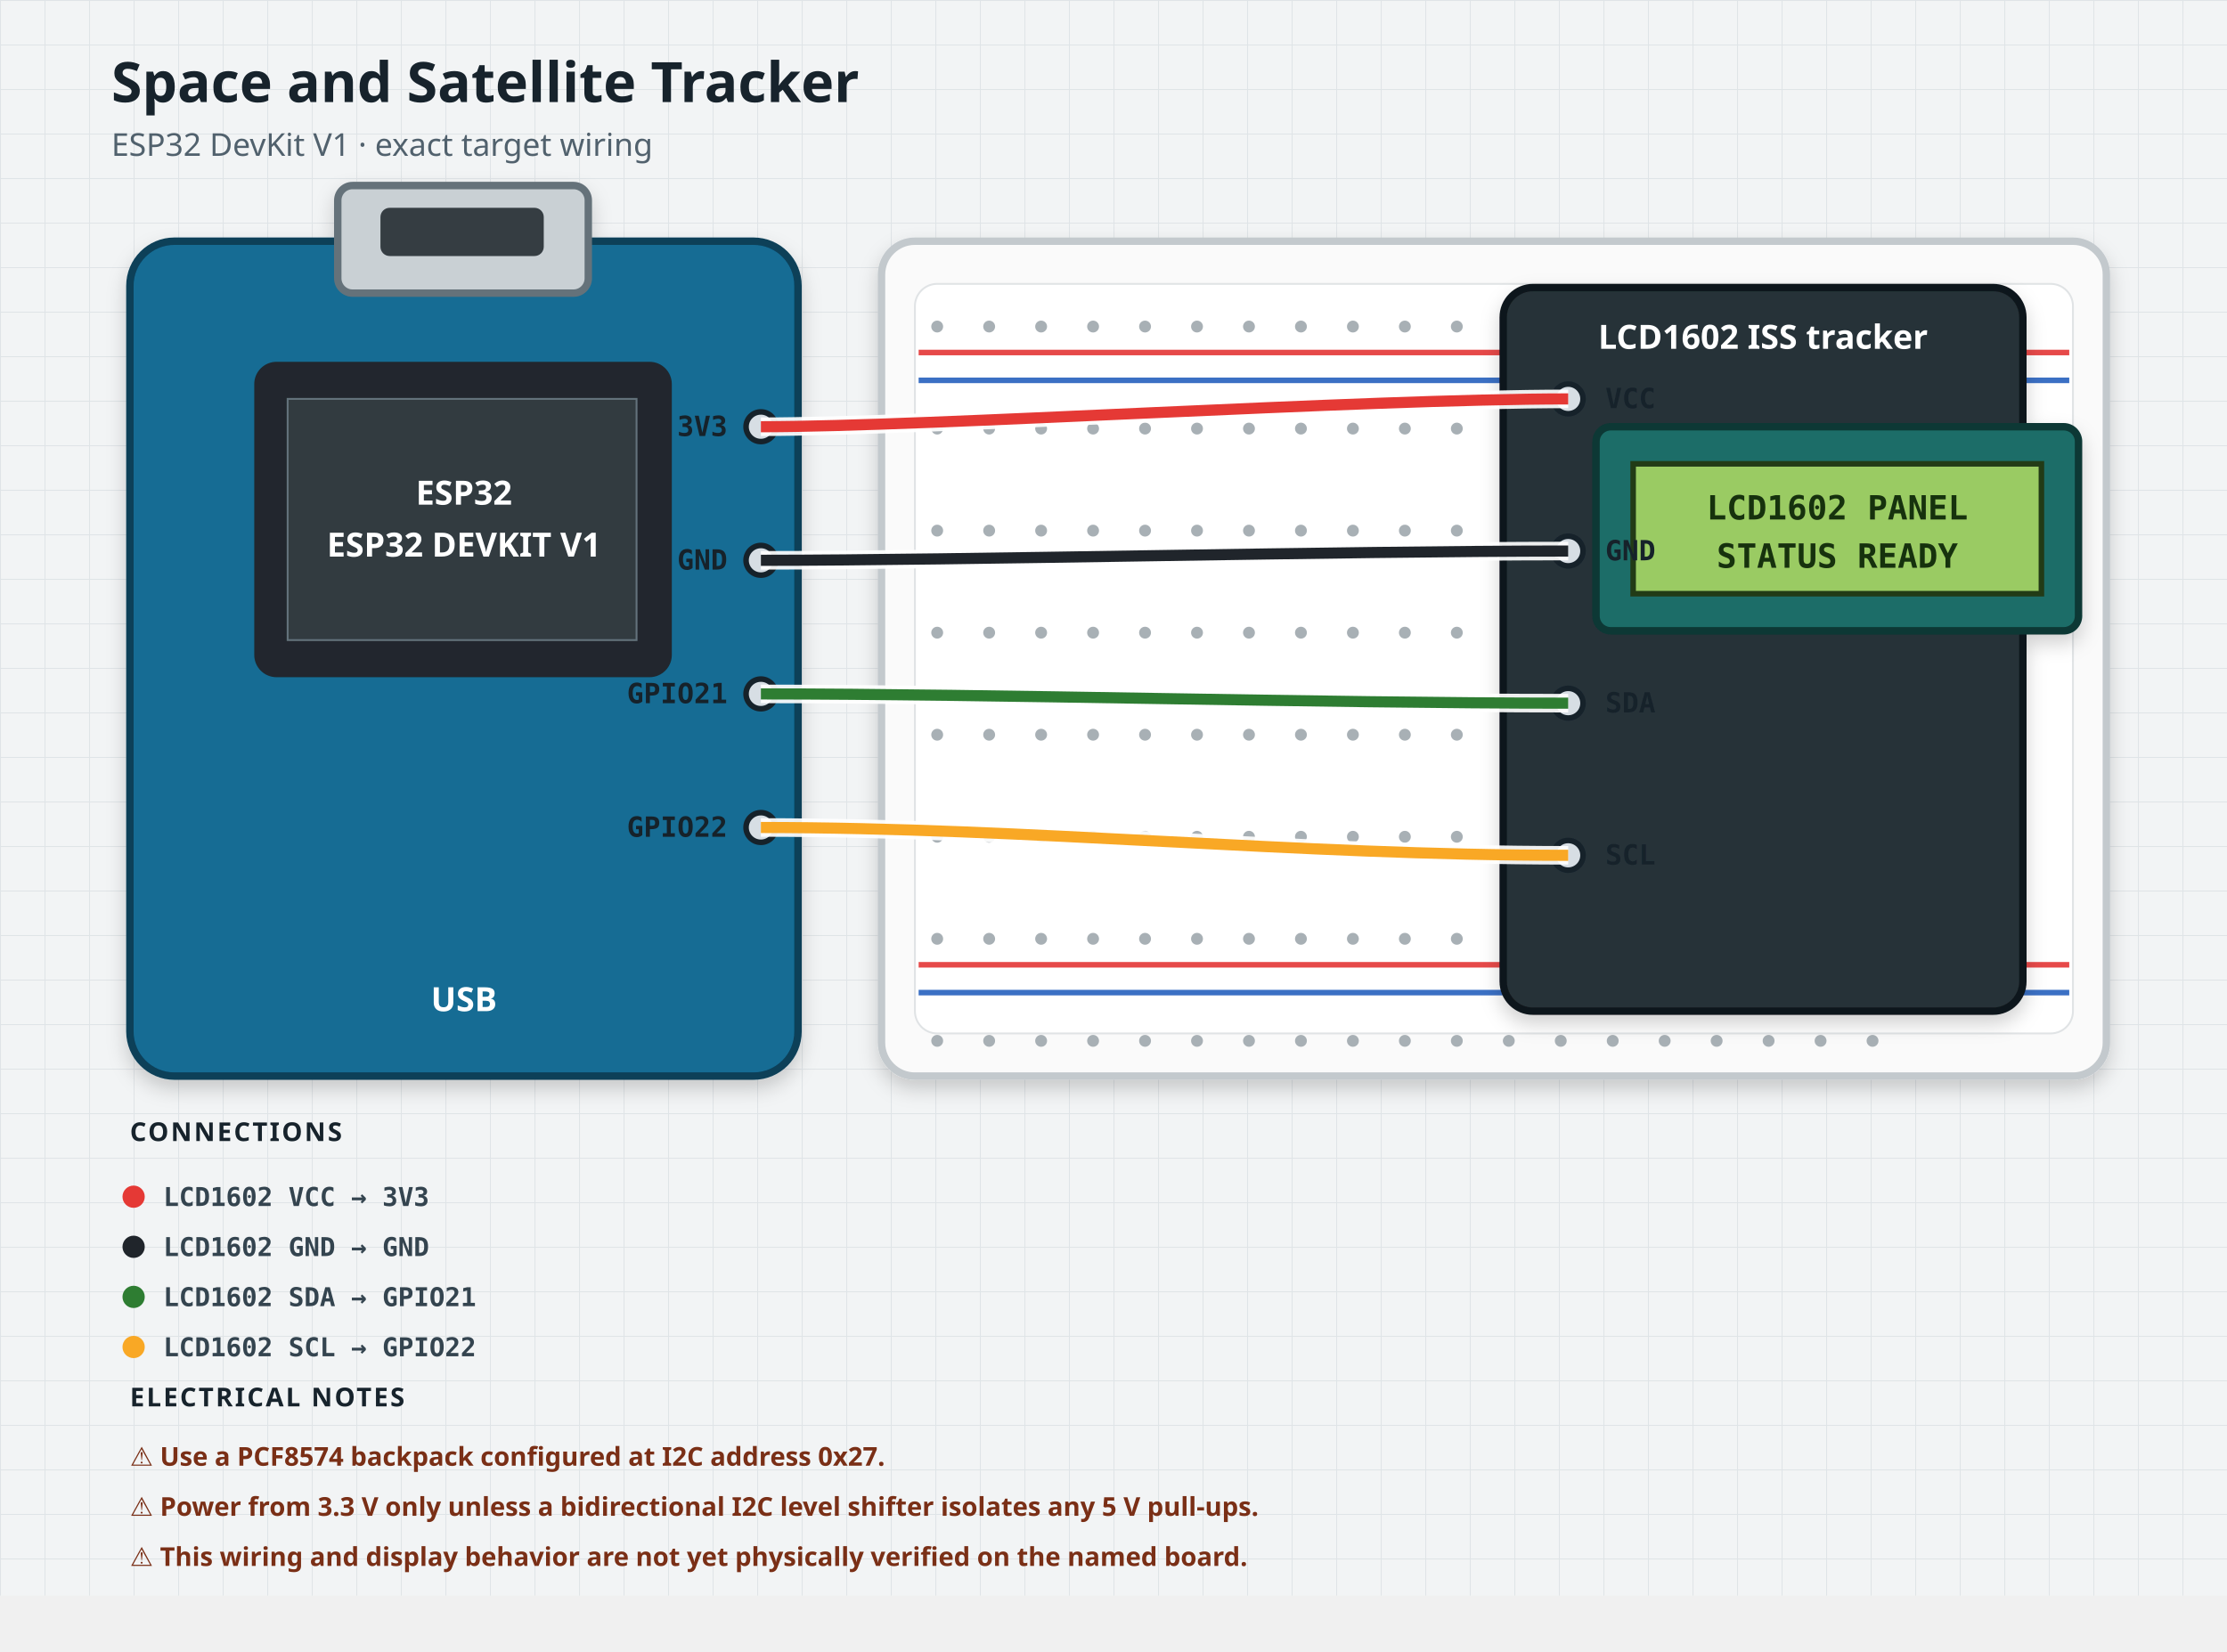
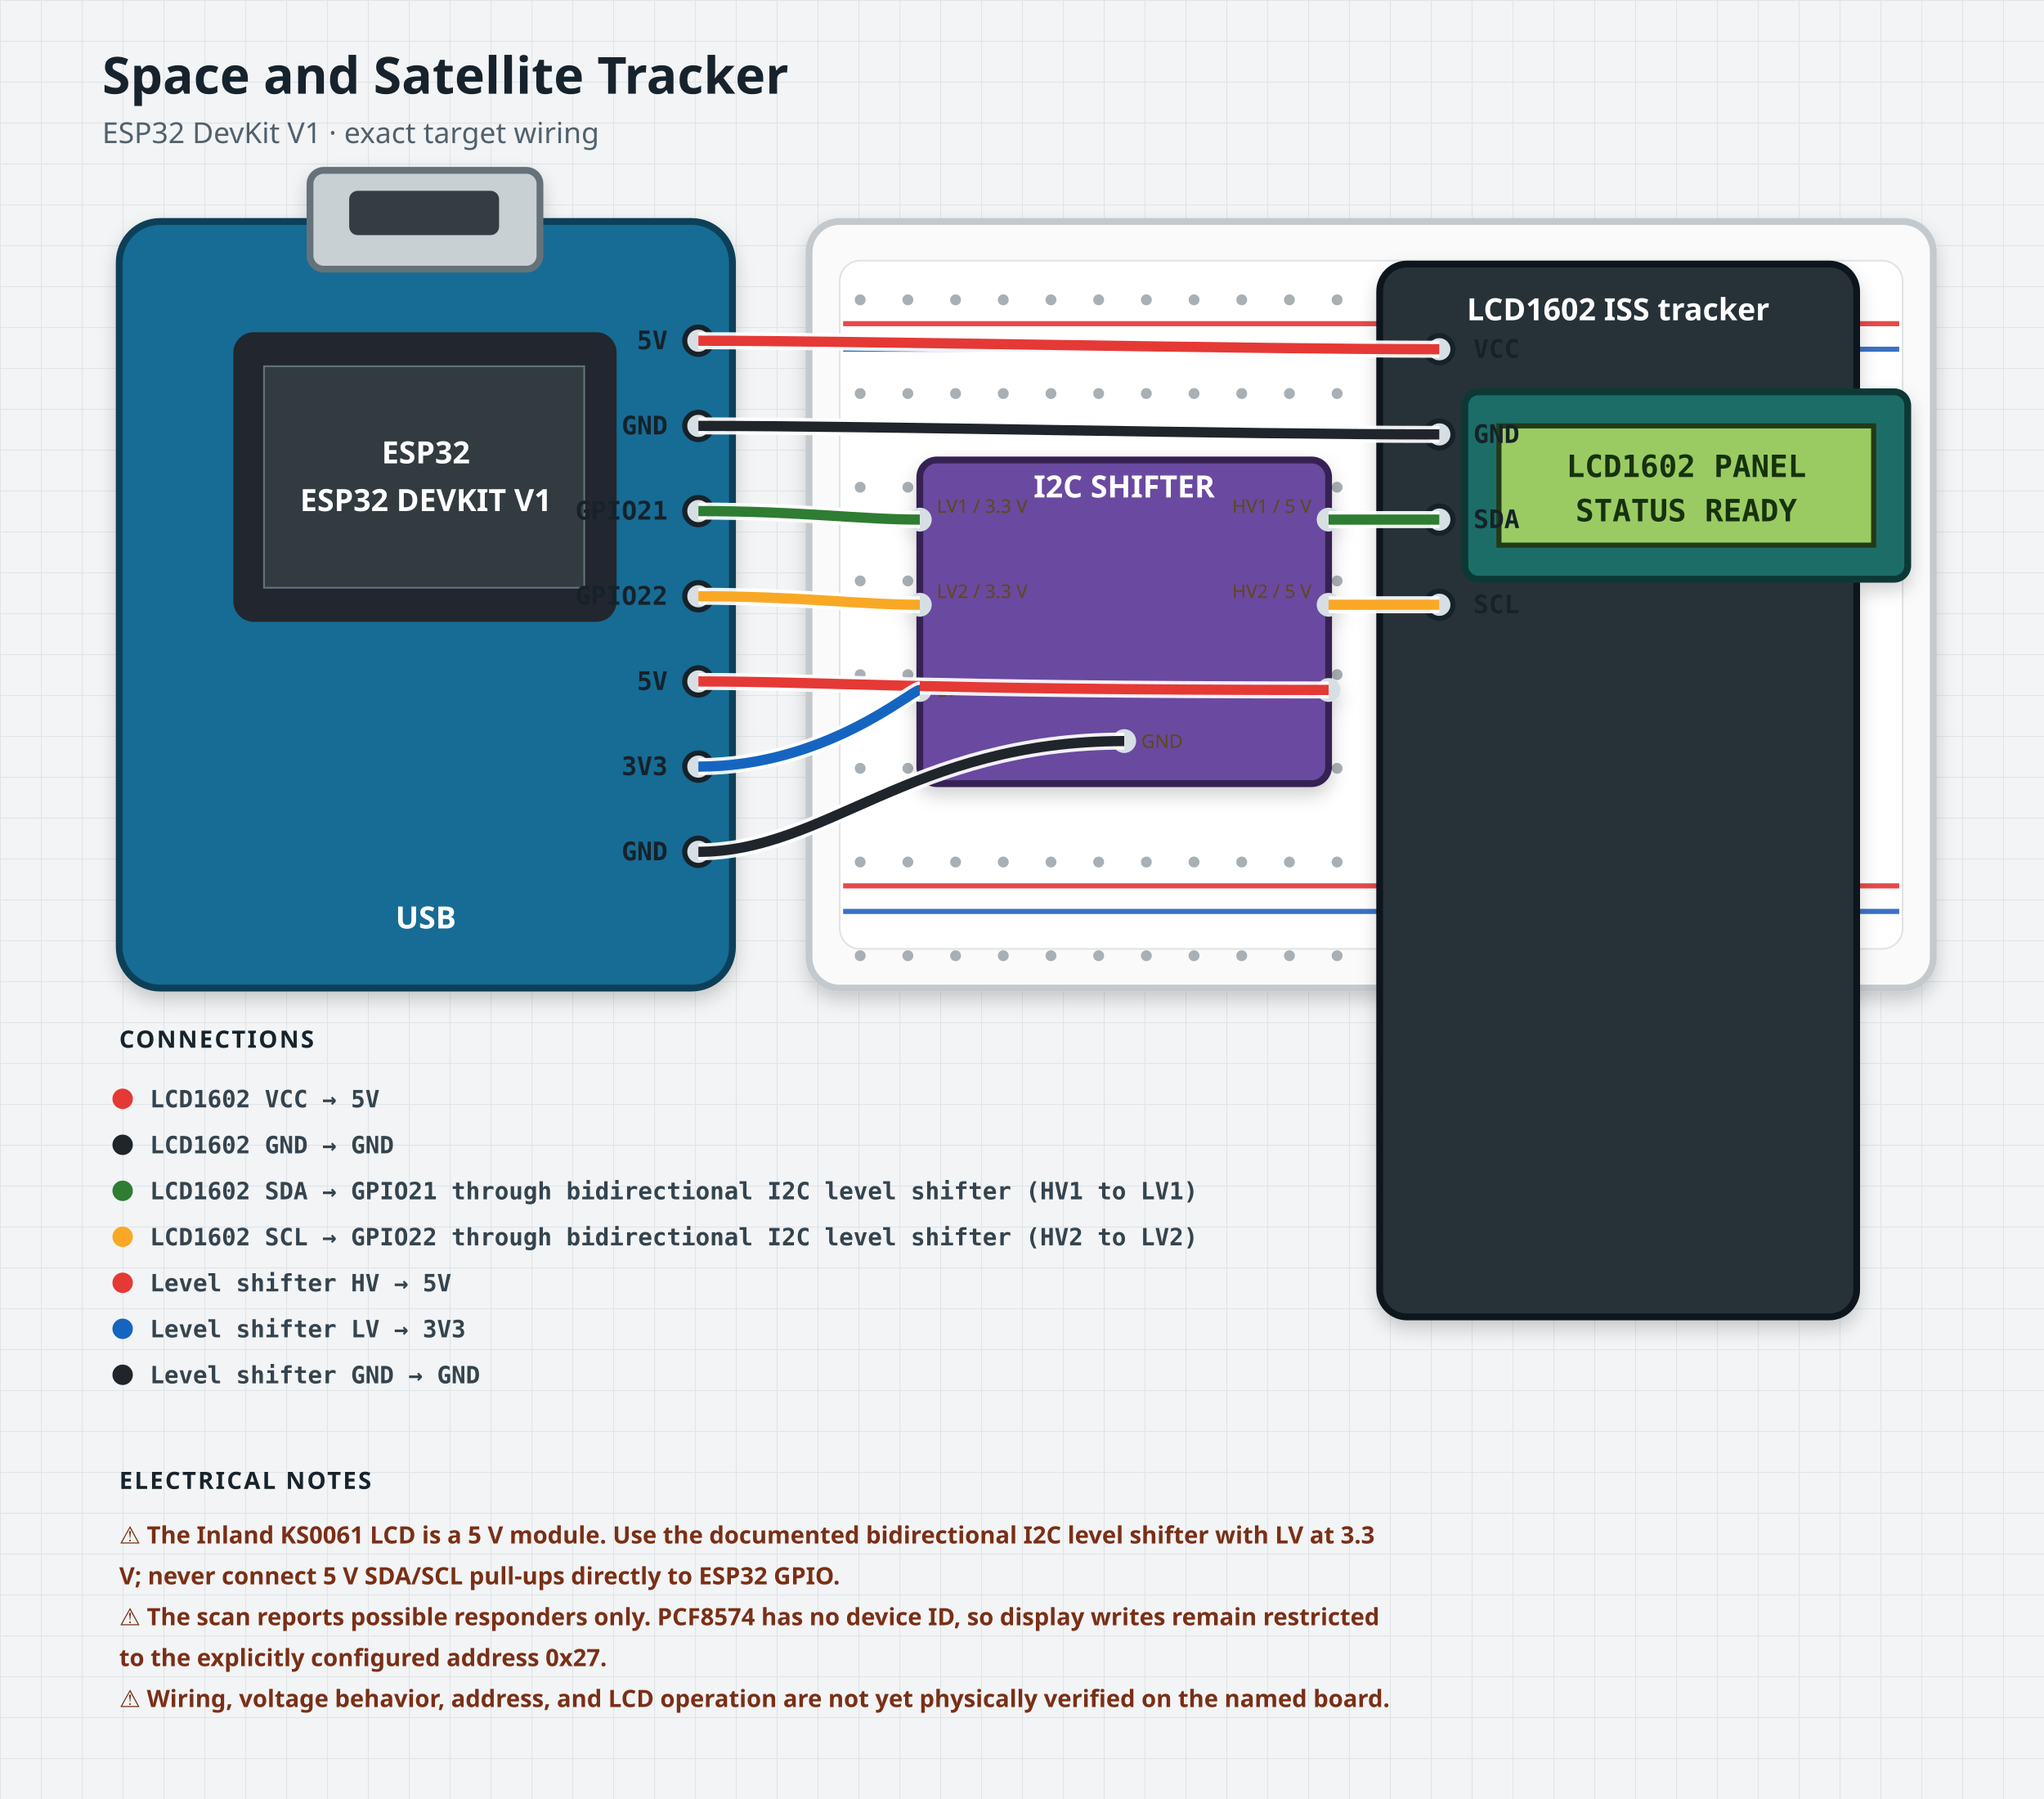
- <svg xmlns="http://www.w3.org/2000/svg" viewBox="0 0 1200 890" role="img" aria-labelledby="title desc">
+ <svg xmlns="http://www.w3.org/2000/svg" viewBox="0 0 1200 1056" role="img" aria-labelledby="title desc">
  <style>.heading{font:700 30px system-ui;fill:#17232c}.sub{font:500 17px system-ui;fill:#51616d}.board{font:700 18px system-ui;fill:white}.pin{font:700 15px ui-monospace,monospace;fill:#17232c}.section{font:700 14px system-ui;fill:#17232c;letter-spacing:.08em}.connection{font:600 14px ui-monospace,monospace;fill:#34444f}.warning{font:650 14px system-ui;fill:#7a2f16}.resistor{font:700 12px ui-monospace,monospace;fill:#5d4a18}.tiny{font:11px system-ui;fill:#5d4a18}</style>
  <defs>
    <pattern id="grid" width="24" height="24" patternUnits="userSpaceOnUse">
      <path d="M24 0H0V24" fill="none" stroke="#dfe4e7" stroke-width="1" />
    </pattern>
    <filter id="shadow">
      <feDropShadow dx="0" dy="5" stdDeviation="5" flood-opacity=".18" />
    </filter>
  </defs>
-   <rect width="1200" height="860" fill="#f2f4f5" />
-   <rect width="1200" height="860" fill="url(#grid)" />
+   <rect width="1200" height="1056" fill="#f2f4f5" />
+   <rect width="1200" height="1056" fill="url(#grid)" />
  <text x="60" y="55" class="heading">Space and Satellite Tracker</text>
  <text x="60" y="84" class="sub">ESP32 DevKit V1 · exact target wiring</text>
  <g filter="url(#shadow)">
    <rect x="70" y="130" width="360" height="450" rx="24" fill="#146c94" stroke="#0b3f59" stroke-width="4" />
    <rect x="182" y="100" width="135" height="58" rx="8" fill="#c9d0d4" stroke="#65727a" stroke-width="4" />
    <rect x="205" y="112" width="88" height="26" rx="5" fill="#343c42" />
    <rect x="137" y="195" width="225" height="170" rx="12" fill="#20282e" />
    <path d="M155 215h188v130H155z" fill="#303a41" stroke="#64727b" />
    <text x="250" y="272" text-anchor="middle" class="board">ESP32</text>
    <text x="250" y="300" text-anchor="middle" class="board">ESP32 DEVKIT V1</text>
    <text x="250" y="545" text-anchor="middle" class="board">USB</text>
-     <circle cx="410" cy="230" r="8" fill="#d7dee4" stroke="#17232c" stroke-width="3" />
-     <text x="392" y="235" text-anchor="end" class="pin">3V3</text>
-     <circle cx="410" cy="302" r="8" fill="#d7dee4" stroke="#17232c" stroke-width="3" />
-     <text x="392" y="307" text-anchor="end" class="pin">GND</text>
-     <circle cx="410" cy="374" r="8" fill="#d7dee4" stroke="#17232c" stroke-width="3" />
-     <text x="392" y="379" text-anchor="end" class="pin">GPIO21</text>
-     <circle cx="410" cy="446" r="8" fill="#d7dee4" stroke="#17232c" stroke-width="3" />
-     <text x="392" y="451" text-anchor="end" class="pin">GPIO22</text>
+     <circle cx="410" cy="200" r="8" fill="#d7dee4" stroke="#17232c" stroke-width="3" />
+     <text x="392" y="205" text-anchor="end" class="pin">5V</text>
+     <circle cx="410" cy="250" r="8" fill="#d7dee4" stroke="#17232c" stroke-width="3" />
+     <text x="392" y="255" text-anchor="end" class="pin">GND</text>
+     <circle cx="410" cy="300" r="8" fill="#d7dee4" stroke="#17232c" stroke-width="3" />
+     <text x="392" y="305" text-anchor="end" class="pin">GPIO21</text>
+     <circle cx="410" cy="350" r="8" fill="#d7dee4" stroke="#17232c" stroke-width="3" />
+     <text x="392" y="355" text-anchor="end" class="pin">GPIO22</text>
+     <circle cx="410" cy="400" r="8" fill="#d7dee4" stroke="#17232c" stroke-width="3" />
+     <text x="392" y="405" text-anchor="end" class="pin">5V</text>
+     <circle cx="410" cy="450" r="8" fill="#d7dee4" stroke="#17232c" stroke-width="3" />
+     <text x="392" y="455" text-anchor="end" class="pin">3V3</text>
+     <circle cx="410" cy="500" r="8" fill="#d7dee4" stroke="#17232c" stroke-width="3" />
+     <text x="392" y="505" text-anchor="end" class="pin">GND</text>
  </g>
  <g filter="url(#shadow)">
    <rect x="475" y="130" width="660" height="450" rx="18" fill="#fafafa" stroke="#c3c9cd" stroke-width="4" />
    <rect x="493" y="153" width="624" height="404" rx="12" fill="#fff" stroke="#e0e3e5" />
    <circle cx="505" cy="176" r="3.2" fill="#a8b0b5" />
    <circle cx="533" cy="176" r="3.2" fill="#a8b0b5" />
    <circle cx="561" cy="176" r="3.2" fill="#a8b0b5" />
    <circle cx="589" cy="176" r="3.2" fill="#a8b0b5" />
    <circle cx="617" cy="176" r="3.2" fill="#a8b0b5" />
    <circle cx="645" cy="176" r="3.2" fill="#a8b0b5" />
    <circle cx="673" cy="176" r="3.2" fill="#a8b0b5" />
    <circle cx="701" cy="176" r="3.2" fill="#a8b0b5" />
    <circle cx="729" cy="176" r="3.2" fill="#a8b0b5" />
    <circle cx="757" cy="176" r="3.2" fill="#a8b0b5" />
    <circle cx="785" cy="176" r="3.2" fill="#a8b0b5" />
    <circle cx="813" cy="176" r="3.2" fill="#a8b0b5" />
    <circle cx="841" cy="176" r="3.2" fill="#a8b0b5" />
    <circle cx="869" cy="176" r="3.2" fill="#a8b0b5" />
    <circle cx="897" cy="176" r="3.2" fill="#a8b0b5" />
    <circle cx="925" cy="176" r="3.2" fill="#a8b0b5" />
    <circle cx="953" cy="176" r="3.2" fill="#a8b0b5" />
    <circle cx="981" cy="176" r="3.2" fill="#a8b0b5" />
    <circle cx="1009" cy="176" r="3.2" fill="#a8b0b5" />
    <circle cx="505" cy="231" r="3.2" fill="#a8b0b5" />
    <circle cx="533" cy="231" r="3.2" fill="#a8b0b5" />
    <circle cx="561" cy="231" r="3.2" fill="#a8b0b5" />
    <circle cx="589" cy="231" r="3.2" fill="#a8b0b5" />
    <circle cx="617" cy="231" r="3.2" fill="#a8b0b5" />
    <circle cx="645" cy="231" r="3.2" fill="#a8b0b5" />
    <circle cx="673" cy="231" r="3.2" fill="#a8b0b5" />
    <circle cx="701" cy="231" r="3.2" fill="#a8b0b5" />
    <circle cx="729" cy="231" r="3.2" fill="#a8b0b5" />
    <circle cx="757" cy="231" r="3.2" fill="#a8b0b5" />
    <circle cx="785" cy="231" r="3.2" fill="#a8b0b5" />
    <circle cx="813" cy="231" r="3.2" fill="#a8b0b5" />
    <circle cx="841" cy="231" r="3.2" fill="#a8b0b5" />
    <circle cx="869" cy="231" r="3.2" fill="#a8b0b5" />
    <circle cx="897" cy="231" r="3.2" fill="#a8b0b5" />
    <circle cx="925" cy="231" r="3.2" fill="#a8b0b5" />
    <circle cx="953" cy="231" r="3.2" fill="#a8b0b5" />
    <circle cx="981" cy="231" r="3.2" fill="#a8b0b5" />
    <circle cx="1009" cy="231" r="3.2" fill="#a8b0b5" />
    <circle cx="505" cy="286" r="3.2" fill="#a8b0b5" />
    <circle cx="533" cy="286" r="3.2" fill="#a8b0b5" />
    <circle cx="561" cy="286" r="3.2" fill="#a8b0b5" />
    <circle cx="589" cy="286" r="3.2" fill="#a8b0b5" />
    <circle cx="617" cy="286" r="3.2" fill="#a8b0b5" />
    <circle cx="645" cy="286" r="3.2" fill="#a8b0b5" />
    <circle cx="673" cy="286" r="3.2" fill="#a8b0b5" />
    <circle cx="701" cy="286" r="3.2" fill="#a8b0b5" />
    <circle cx="729" cy="286" r="3.2" fill="#a8b0b5" />
    <circle cx="757" cy="286" r="3.2" fill="#a8b0b5" />
    <circle cx="785" cy="286" r="3.2" fill="#a8b0b5" />
    <circle cx="813" cy="286" r="3.2" fill="#a8b0b5" />
    <circle cx="841" cy="286" r="3.2" fill="#a8b0b5" />
    <circle cx="869" cy="286" r="3.2" fill="#a8b0b5" />
    <circle cx="897" cy="286" r="3.2" fill="#a8b0b5" />
    <circle cx="925" cy="286" r="3.2" fill="#a8b0b5" />
    <circle cx="953" cy="286" r="3.2" fill="#a8b0b5" />
    <circle cx="981" cy="286" r="3.2" fill="#a8b0b5" />
    <circle cx="1009" cy="286" r="3.2" fill="#a8b0b5" />
    <circle cx="505" cy="341" r="3.2" fill="#a8b0b5" />
    <circle cx="533" cy="341" r="3.2" fill="#a8b0b5" />
    <circle cx="561" cy="341" r="3.2" fill="#a8b0b5" />
    <circle cx="589" cy="341" r="3.2" fill="#a8b0b5" />
    <circle cx="617" cy="341" r="3.2" fill="#a8b0b5" />
    <circle cx="645" cy="341" r="3.2" fill="#a8b0b5" />
    <circle cx="673" cy="341" r="3.2" fill="#a8b0b5" />
    <circle cx="701" cy="341" r="3.2" fill="#a8b0b5" />
    <circle cx="729" cy="341" r="3.2" fill="#a8b0b5" />
    <circle cx="757" cy="341" r="3.2" fill="#a8b0b5" />
    <circle cx="785" cy="341" r="3.2" fill="#a8b0b5" />
    <circle cx="813" cy="341" r="3.2" fill="#a8b0b5" />
    <circle cx="841" cy="341" r="3.2" fill="#a8b0b5" />
    <circle cx="869" cy="341" r="3.2" fill="#a8b0b5" />
    <circle cx="897" cy="341" r="3.2" fill="#a8b0b5" />
    <circle cx="925" cy="341" r="3.2" fill="#a8b0b5" />
    <circle cx="953" cy="341" r="3.2" fill="#a8b0b5" />
    <circle cx="981" cy="341" r="3.2" fill="#a8b0b5" />
    <circle cx="1009" cy="341" r="3.2" fill="#a8b0b5" />
    <circle cx="505" cy="396" r="3.2" fill="#a8b0b5" />
    <circle cx="533" cy="396" r="3.2" fill="#a8b0b5" />
    <circle cx="561" cy="396" r="3.2" fill="#a8b0b5" />
    <circle cx="589" cy="396" r="3.2" fill="#a8b0b5" />
    <circle cx="617" cy="396" r="3.2" fill="#a8b0b5" />
    <circle cx="645" cy="396" r="3.2" fill="#a8b0b5" />
    <circle cx="673" cy="396" r="3.2" fill="#a8b0b5" />
    <circle cx="701" cy="396" r="3.2" fill="#a8b0b5" />
    <circle cx="729" cy="396" r="3.2" fill="#a8b0b5" />
    <circle cx="757" cy="396" r="3.2" fill="#a8b0b5" />
    <circle cx="785" cy="396" r="3.2" fill="#a8b0b5" />
    <circle cx="813" cy="396" r="3.2" fill="#a8b0b5" />
    <circle cx="841" cy="396" r="3.2" fill="#a8b0b5" />
    <circle cx="869" cy="396" r="3.2" fill="#a8b0b5" />
    <circle cx="897" cy="396" r="3.2" fill="#a8b0b5" />
    <circle cx="925" cy="396" r="3.2" fill="#a8b0b5" />
    <circle cx="953" cy="396" r="3.2" fill="#a8b0b5" />
    <circle cx="981" cy="396" r="3.2" fill="#a8b0b5" />
    <circle cx="1009" cy="396" r="3.2" fill="#a8b0b5" />
    <circle cx="505" cy="451" r="3.2" fill="#a8b0b5" />
    <circle cx="533" cy="451" r="3.2" fill="#a8b0b5" />
    <circle cx="561" cy="451" r="3.2" fill="#a8b0b5" />
    <circle cx="589" cy="451" r="3.2" fill="#a8b0b5" />
    <circle cx="617" cy="451" r="3.2" fill="#a8b0b5" />
    <circle cx="645" cy="451" r="3.2" fill="#a8b0b5" />
    <circle cx="673" cy="451" r="3.2" fill="#a8b0b5" />
    <circle cx="701" cy="451" r="3.2" fill="#a8b0b5" />
    <circle cx="729" cy="451" r="3.2" fill="#a8b0b5" />
    <circle cx="757" cy="451" r="3.2" fill="#a8b0b5" />
    <circle cx="785" cy="451" r="3.2" fill="#a8b0b5" />
    <circle cx="813" cy="451" r="3.2" fill="#a8b0b5" />
    <circle cx="841" cy="451" r="3.2" fill="#a8b0b5" />
    <circle cx="869" cy="451" r="3.2" fill="#a8b0b5" />
    <circle cx="897" cy="451" r="3.2" fill="#a8b0b5" />
    <circle cx="925" cy="451" r="3.2" fill="#a8b0b5" />
    <circle cx="953" cy="451" r="3.2" fill="#a8b0b5" />
    <circle cx="981" cy="451" r="3.2" fill="#a8b0b5" />
    <circle cx="1009" cy="451" r="3.2" fill="#a8b0b5" />
    <circle cx="505" cy="506" r="3.2" fill="#a8b0b5" />
    <circle cx="533" cy="506" r="3.2" fill="#a8b0b5" />
    <circle cx="561" cy="506" r="3.2" fill="#a8b0b5" />
    <circle cx="589" cy="506" r="3.2" fill="#a8b0b5" />
    <circle cx="617" cy="506" r="3.2" fill="#a8b0b5" />
    <circle cx="645" cy="506" r="3.2" fill="#a8b0b5" />
    <circle cx="673" cy="506" r="3.2" fill="#a8b0b5" />
    <circle cx="701" cy="506" r="3.2" fill="#a8b0b5" />
    <circle cx="729" cy="506" r="3.2" fill="#a8b0b5" />
    <circle cx="757" cy="506" r="3.2" fill="#a8b0b5" />
    <circle cx="785" cy="506" r="3.2" fill="#a8b0b5" />
    <circle cx="813" cy="506" r="3.2" fill="#a8b0b5" />
    <circle cx="841" cy="506" r="3.2" fill="#a8b0b5" />
    <circle cx="869" cy="506" r="3.2" fill="#a8b0b5" />
    <circle cx="897" cy="506" r="3.2" fill="#a8b0b5" />
    <circle cx="925" cy="506" r="3.2" fill="#a8b0b5" />
    <circle cx="953" cy="506" r="3.2" fill="#a8b0b5" />
    <circle cx="981" cy="506" r="3.2" fill="#a8b0b5" />
    <circle cx="1009" cy="506" r="3.2" fill="#a8b0b5" />
    <circle cx="505" cy="561" r="3.2" fill="#a8b0b5" />
    <circle cx="533" cy="561" r="3.2" fill="#a8b0b5" />
    <circle cx="561" cy="561" r="3.2" fill="#a8b0b5" />
    <circle cx="589" cy="561" r="3.2" fill="#a8b0b5" />
    <circle cx="617" cy="561" r="3.2" fill="#a8b0b5" />
    <circle cx="645" cy="561" r="3.2" fill="#a8b0b5" />
    <circle cx="673" cy="561" r="3.2" fill="#a8b0b5" />
    <circle cx="701" cy="561" r="3.2" fill="#a8b0b5" />
    <circle cx="729" cy="561" r="3.2" fill="#a8b0b5" />
    <circle cx="757" cy="561" r="3.2" fill="#a8b0b5" />
    <circle cx="785" cy="561" r="3.2" fill="#a8b0b5" />
    <circle cx="813" cy="561" r="3.2" fill="#a8b0b5" />
    <circle cx="841" cy="561" r="3.2" fill="#a8b0b5" />
    <circle cx="869" cy="561" r="3.2" fill="#a8b0b5" />
    <circle cx="897" cy="561" r="3.2" fill="#a8b0b5" />
    <circle cx="925" cy="561" r="3.2" fill="#a8b0b5" />
    <circle cx="953" cy="561" r="3.2" fill="#a8b0b5" />
    <circle cx="981" cy="561" r="3.2" fill="#a8b0b5" />
    <circle cx="1009" cy="561" r="3.2" fill="#a8b0b5" />
    <path d="M495 190h620M495 520h620" stroke="#e64a4a" stroke-width="3" />
    <path d="M495 205h620M495 535h620" stroke="#3b70c4" stroke-width="3" />
  </g>
  <g filter="url(#shadow)">
-     <rect x="810" y="155" width="280" height="390" rx="16" fill="#263238" stroke="#11181c" stroke-width="4" />
+     <rect x="540" y="270" width="240" height="190" rx="10" fill="#6b4aa0" stroke="#362052" stroke-width="4" />
+     <text x="660" y="292" text-anchor="middle" class="board">I2C SHIFTER</text>
+     <circle cx="540" cy="305" r="7" fill="#d7dee4" />
+     <text x="550" y="301" class="tiny">LV1 / 3.3 V</text>
+     <circle cx="780" cy="305" r="7" fill="#d7dee4" />
+     <text x="770" y="301" text-anchor="end" class="tiny">HV1 / 5 V</text>
+     <circle cx="540" cy="355" r="7" fill="#d7dee4" />
+     <text x="550" y="351" class="tiny">LV2 / 3.3 V</text>
+     <circle cx="780" cy="355" r="7" fill="#d7dee4" />
+     <text x="770" y="351" text-anchor="end" class="tiny">HV2 / 5 V</text>
+     <circle cx="540" cy="405" r="7" fill="#d7dee4" />
+     <text x="550" y="409" class="tiny">LV</text>
+     <circle cx="780" cy="405" r="7" fill="#d7dee4" />
+     <text x="770" y="409" text-anchor="end" class="tiny">HV</text>
+     <circle cx="660" cy="435" r="7" fill="#d7dee4" />
+     <text x="670" y="439" class="tiny">GND</text>
+   </g>
+   <g filter="url(#shadow)">
+     <rect x="810" y="155" width="280" height="618" rx="16" fill="#263238" stroke="#11181c" stroke-width="4" />
    <text x="950" y="188" text-anchor="middle" class="board">LCD1602 ISS tracker</text>
    <g>
      <rect x="860" y="230" width="260" height="110" rx="8" fill="#1c6d67" stroke="#0c3734" stroke-width="4" />
      <rect x="880" y="250" width="220" height="70" fill="#9acb63" stroke="#233b19" stroke-width="3" />
      <text x="990" y="280" text-anchor="middle" style="font:700 18px ui-monospace,monospace;fill:#193111">LCD1602 PANEL</text>
      <text x="990" y="306" text-anchor="middle" style="font:700 18px ui-monospace,monospace;fill:#193111">STATUS READY</text>
    </g>
-     <circle cx="845" cy="215" r="8" fill="#d7dee4" stroke="#17232c" stroke-width="3" />
-     <text x="865" y="220" class="pin">VCC</text>
-     <circle cx="845" cy="297" r="8" fill="#d7dee4" stroke="#17232c" stroke-width="3" />
-     <text x="865" y="302" class="pin">GND</text>
-     <circle cx="845" cy="379" r="8" fill="#d7dee4" stroke="#17232c" stroke-width="3" />
-     <text x="865" y="384" class="pin">SDA</text>
-     <circle cx="845" cy="461" r="8" fill="#d7dee4" stroke="#17232c" stroke-width="3" />
-     <text x="865" y="466" class="pin">SCL</text>
-   </g>
-   <path d="M410 230 C 500 230, 735 215, 845 215" fill="none" stroke="#fff" stroke-width="10" opacity=".92" />
-   <path d="M410 230 C 500 230, 735 215, 845 215" fill="none" stroke="#e53935" stroke-width="6" />
-   <path d="M410 302 C 518 302, 723 297, 845 297" fill="none" stroke="#fff" stroke-width="10" opacity=".92" />
-   <path d="M410 302 C 518 302, 723 297, 845 297" fill="none" stroke="#20252b" stroke-width="6" />
-   <path d="M410 374 C 536 374, 711 379, 845 379" fill="none" stroke="#fff" stroke-width="10" opacity=".92" />
-   <path d="M410 374 C 536 374, 711 379, 845 379" fill="none" stroke="#2e7d32" stroke-width="6" />
-   <path d="M410 446 C 554 446, 699 461, 845 461" fill="none" stroke="#fff" stroke-width="10" opacity=".92" />
-   <path d="M410 446 C 554 446, 699 461, 845 461" fill="none" stroke="#f9a825" stroke-width="6" />
+     <circle cx="845" cy="205" r="8" fill="#d7dee4" stroke="#17232c" stroke-width="3" />
+     <text x="865" y="210" class="pin">VCC</text>
+     <circle cx="845" cy="255" r="8" fill="#d7dee4" stroke="#17232c" stroke-width="3" />
+     <text x="865" y="260" class="pin">GND</text>
+     <circle cx="845" cy="305" r="8" fill="#d7dee4" stroke="#17232c" stroke-width="3" />
+     <text x="865" y="310" class="pin">SDA</text>
+     <circle cx="845" cy="355" r="8" fill="#d7dee4" stroke="#17232c" stroke-width="3" />
+     <text x="865" y="360" class="pin">SCL</text>
+   </g>
+   <path d="M410 200 C 500 200, 735 205, 845 205" fill="none" stroke="#fff" stroke-width="10" opacity=".92" />
+   <path d="M410 200 C 500 200, 735 205, 845 205" fill="none" stroke="#e53935" stroke-width="6" />
+   <path d="M410 250 C 518 250, 723 255, 845 255" fill="none" stroke="#fff" stroke-width="10" opacity=".92" />
+   <path d="M410 250 C 518 250, 723 255, 845 255" fill="none" stroke="#20252b" stroke-width="6" />
+   <path d="M410 300 C470 300, 505 305, 540 305 M780 305 C805 305, 825 305, 845 305" fill="none" stroke="#fff" stroke-width="10" opacity=".92" />
+   <path d="M410 300 C470 300, 505 305, 540 305 M780 305 C805 305, 825 305, 845 305" fill="none" stroke="#2e7d32" stroke-width="6" />
+   <path d="M410 350 C470 350, 505 355, 540 355 M780 355 C805 355, 825 355, 845 355" fill="none" stroke="#fff" stroke-width="10" opacity=".92" />
+   <path d="M410 350 C470 350, 505 355, 540 355 M780 355 C805 355, 825 355, 845 355" fill="none" stroke="#f9a825" stroke-width="6" />
+   <path d="M410 400 C485 400, 535 405, 780 405" fill="none" stroke="#fff" stroke-width="10" opacity=".92" />
+   <path d="M410 400 C485 400, 535 405, 780 405" fill="none" stroke="#e53935" stroke-width="6" />
+   <path d="M410 450 C485 450, 535 405, 540 405" fill="none" stroke="#fff" stroke-width="10" opacity=".92" />
+   <path d="M410 450 C485 450, 535 405, 540 405" fill="none" stroke="#1565c0" stroke-width="6" />
+   <path d="M410 500 C485 500, 535 435, 660 435" fill="none" stroke="#fff" stroke-width="10" opacity=".92" />
+   <path d="M410 500 C485 500, 535 435, 660 435" fill="none" stroke="#20252b" stroke-width="6" />
  <text x="70" y="615" class="section">CONNECTIONS</text>
  <circle cx="72" cy="645" r="6" fill="#e53935" />
-   <text x="88" y="650" class="connection">LCD1602 VCC → 3V3</text>
+   <text x="88" y="650" class="connection">LCD1602 VCC → 5V</text>
  <circle cx="72" cy="672" r="6" fill="#20252b" />
  <text x="88" y="677" class="connection">LCD1602 GND → GND</text>
  <circle cx="72" cy="699" r="6" fill="#2e7d32" />
-   <text x="88" y="704" class="connection">LCD1602 SDA → GPIO21</text>
+   <text x="88" y="704" class="connection">LCD1602 SDA → GPIO21 through bidirectional I2C level shifter (HV1 to LV1)</text>
  <circle cx="72" cy="726" r="6" fill="#f9a825" />
-   <text x="88" y="731" class="connection">LCD1602 SCL → GPIO22</text>
-   <text x="70" y="758" class="section">ELECTRICAL NOTES</text>
-   <text x="70" y="790" class="warning">⚠ Use a PCF8574 backpack configured at I2C address 0x27.</text>
-   <text x="70" y="817" class="warning">⚠ Power from 3.3 V only unless a bidirectional I2C level shifter isolates any 5 V pull-ups.</text>
-   <text x="70" y="844" class="warning">⚠ This wiring and display behavior are not yet physically verified on the named board.</text>
+   <text x="88" y="731" class="connection">LCD1602 SCL → GPIO22 through bidirectional I2C level shifter (HV2 to LV2)</text>
+   <circle cx="72" cy="753" r="6" fill="#e53935" />
+   <text x="88" y="758" class="connection">Level shifter HV → 5V</text>
+   <circle cx="72" cy="780" r="6" fill="#1565c0" />
+   <text x="88" y="785" class="connection">Level shifter LV → 3V3</text>
+   <circle cx="72" cy="807" r="6" fill="#20252b" />
+   <text x="88" y="812" class="connection">Level shifter GND → GND</text>
+   <text x="70" y="874" class="section">ELECTRICAL NOTES</text>
+   <text x="70" y="906" class="warning" data-full="The Inland KS0061 LCD is a 5 V module. Use the documented bidirectional I2C level shifter with LV at 3.3 V; never connect 5 V SDA/SCL pull-ups directly to ESP32 GPIO.">⚠ The Inland KS0061 LCD is a 5 V module. Use the documented bidirectional I2C level shifter with LV at 3.3</text>
+   <text x="70" y="930" class="warning" data-full="">  V; never connect 5 V SDA/SCL pull-ups directly to ESP32 GPIO.</text>
+   <text x="70" y="954" class="warning" data-full="The scan reports possible responders only. PCF8574 has no device ID, so display writes remain restricted to the explicitly configured address 0x27.">⚠ The scan reports possible responders only. PCF8574 has no device ID, so display writes remain restricted</text>
+   <text x="70" y="978" class="warning" data-full="">  to the explicitly configured address 0x27.</text>
+   <text x="70" y="1002" class="warning" data-full="Wiring, voltage behavior, address, and LCD operation are not yet physically verified on the named board.">⚠ Wiring, voltage behavior, address, and LCD operation are not yet physically verified on the named board.</text>
</svg>
